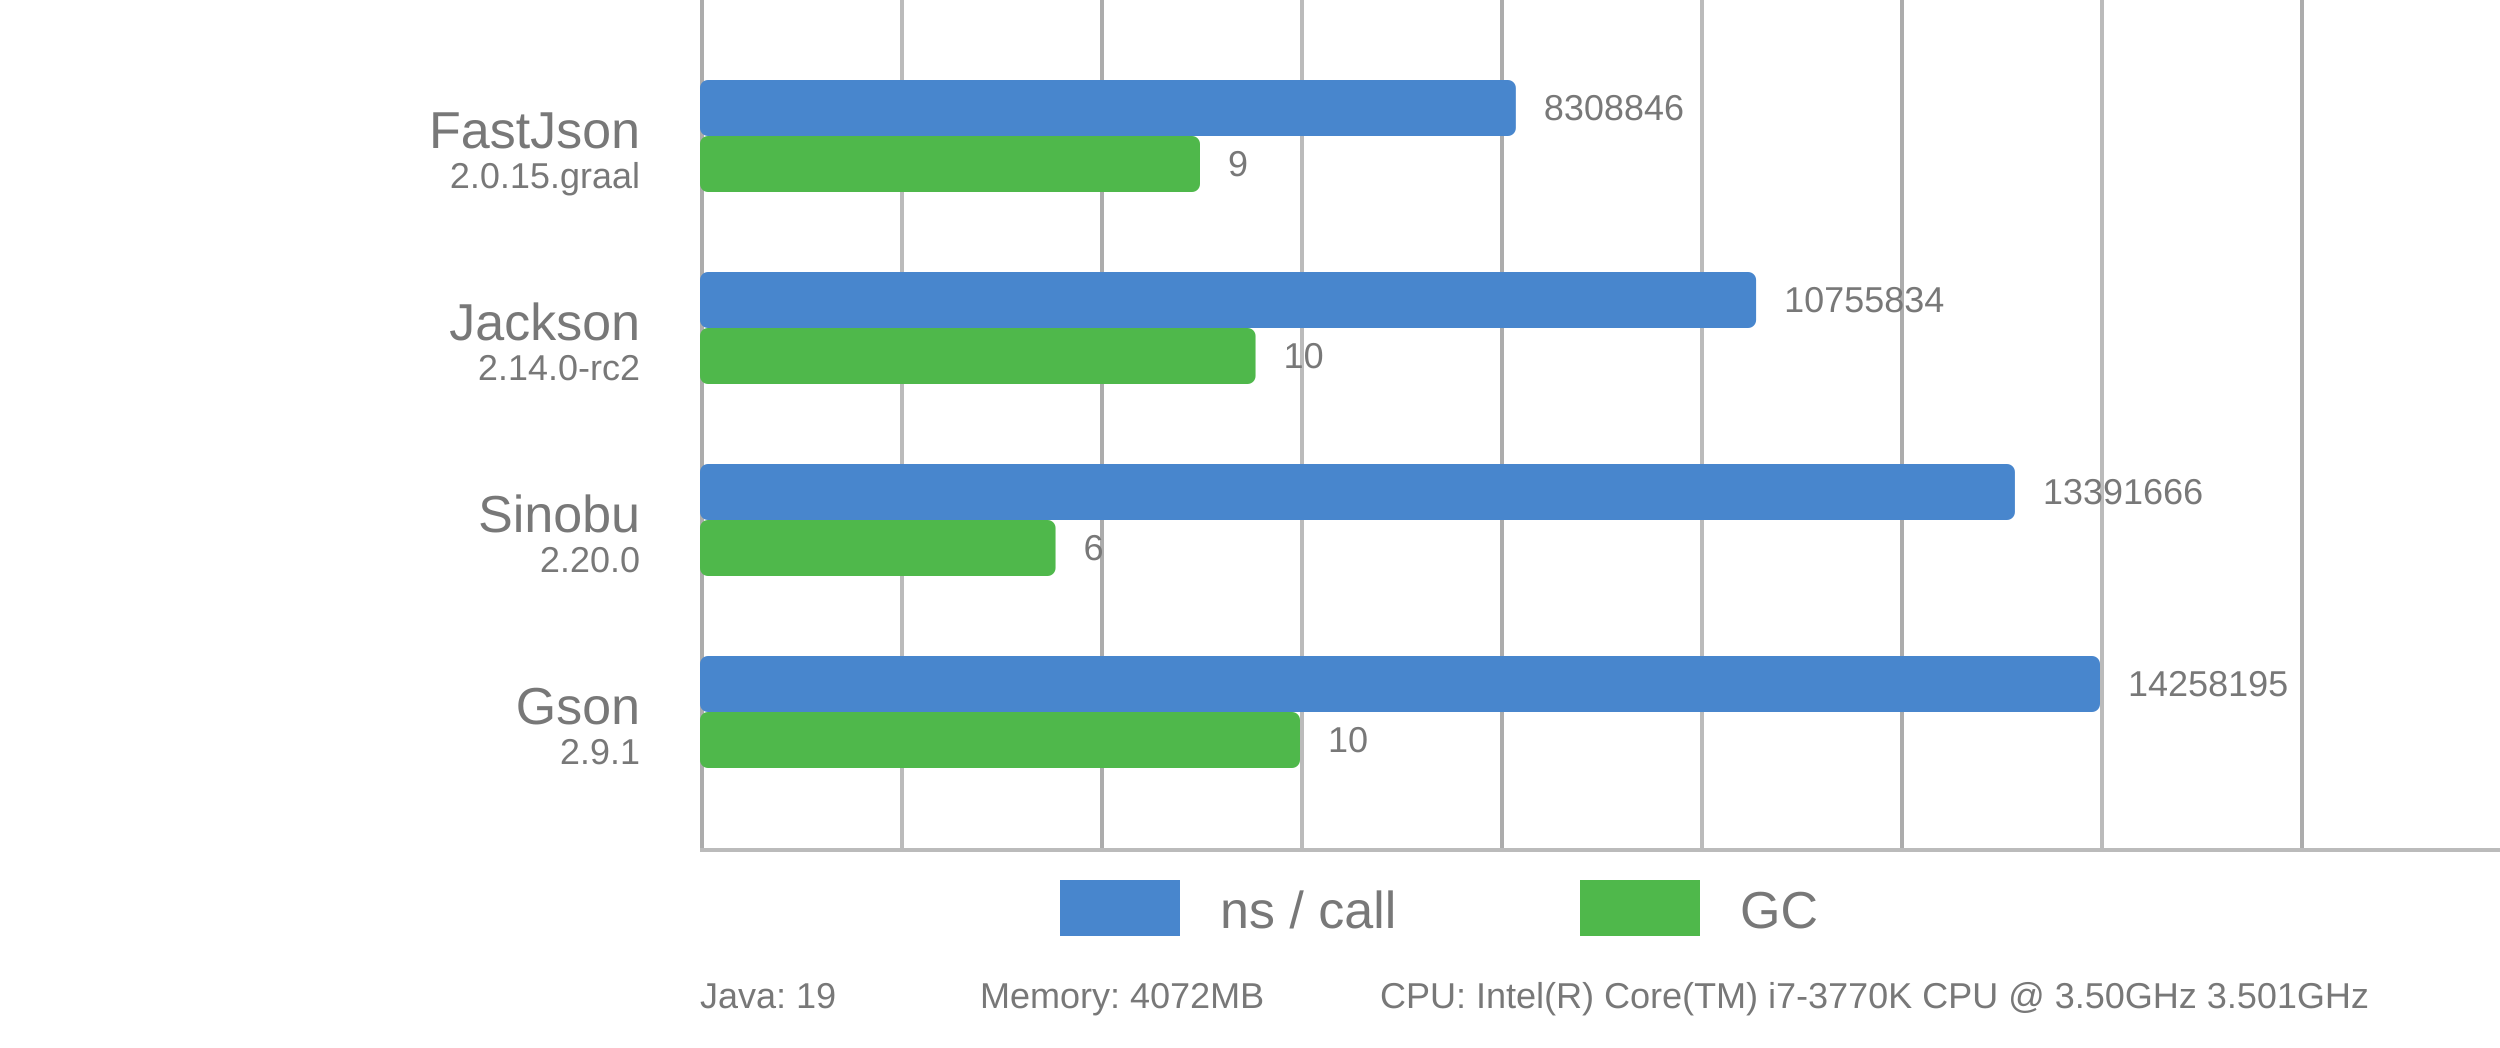
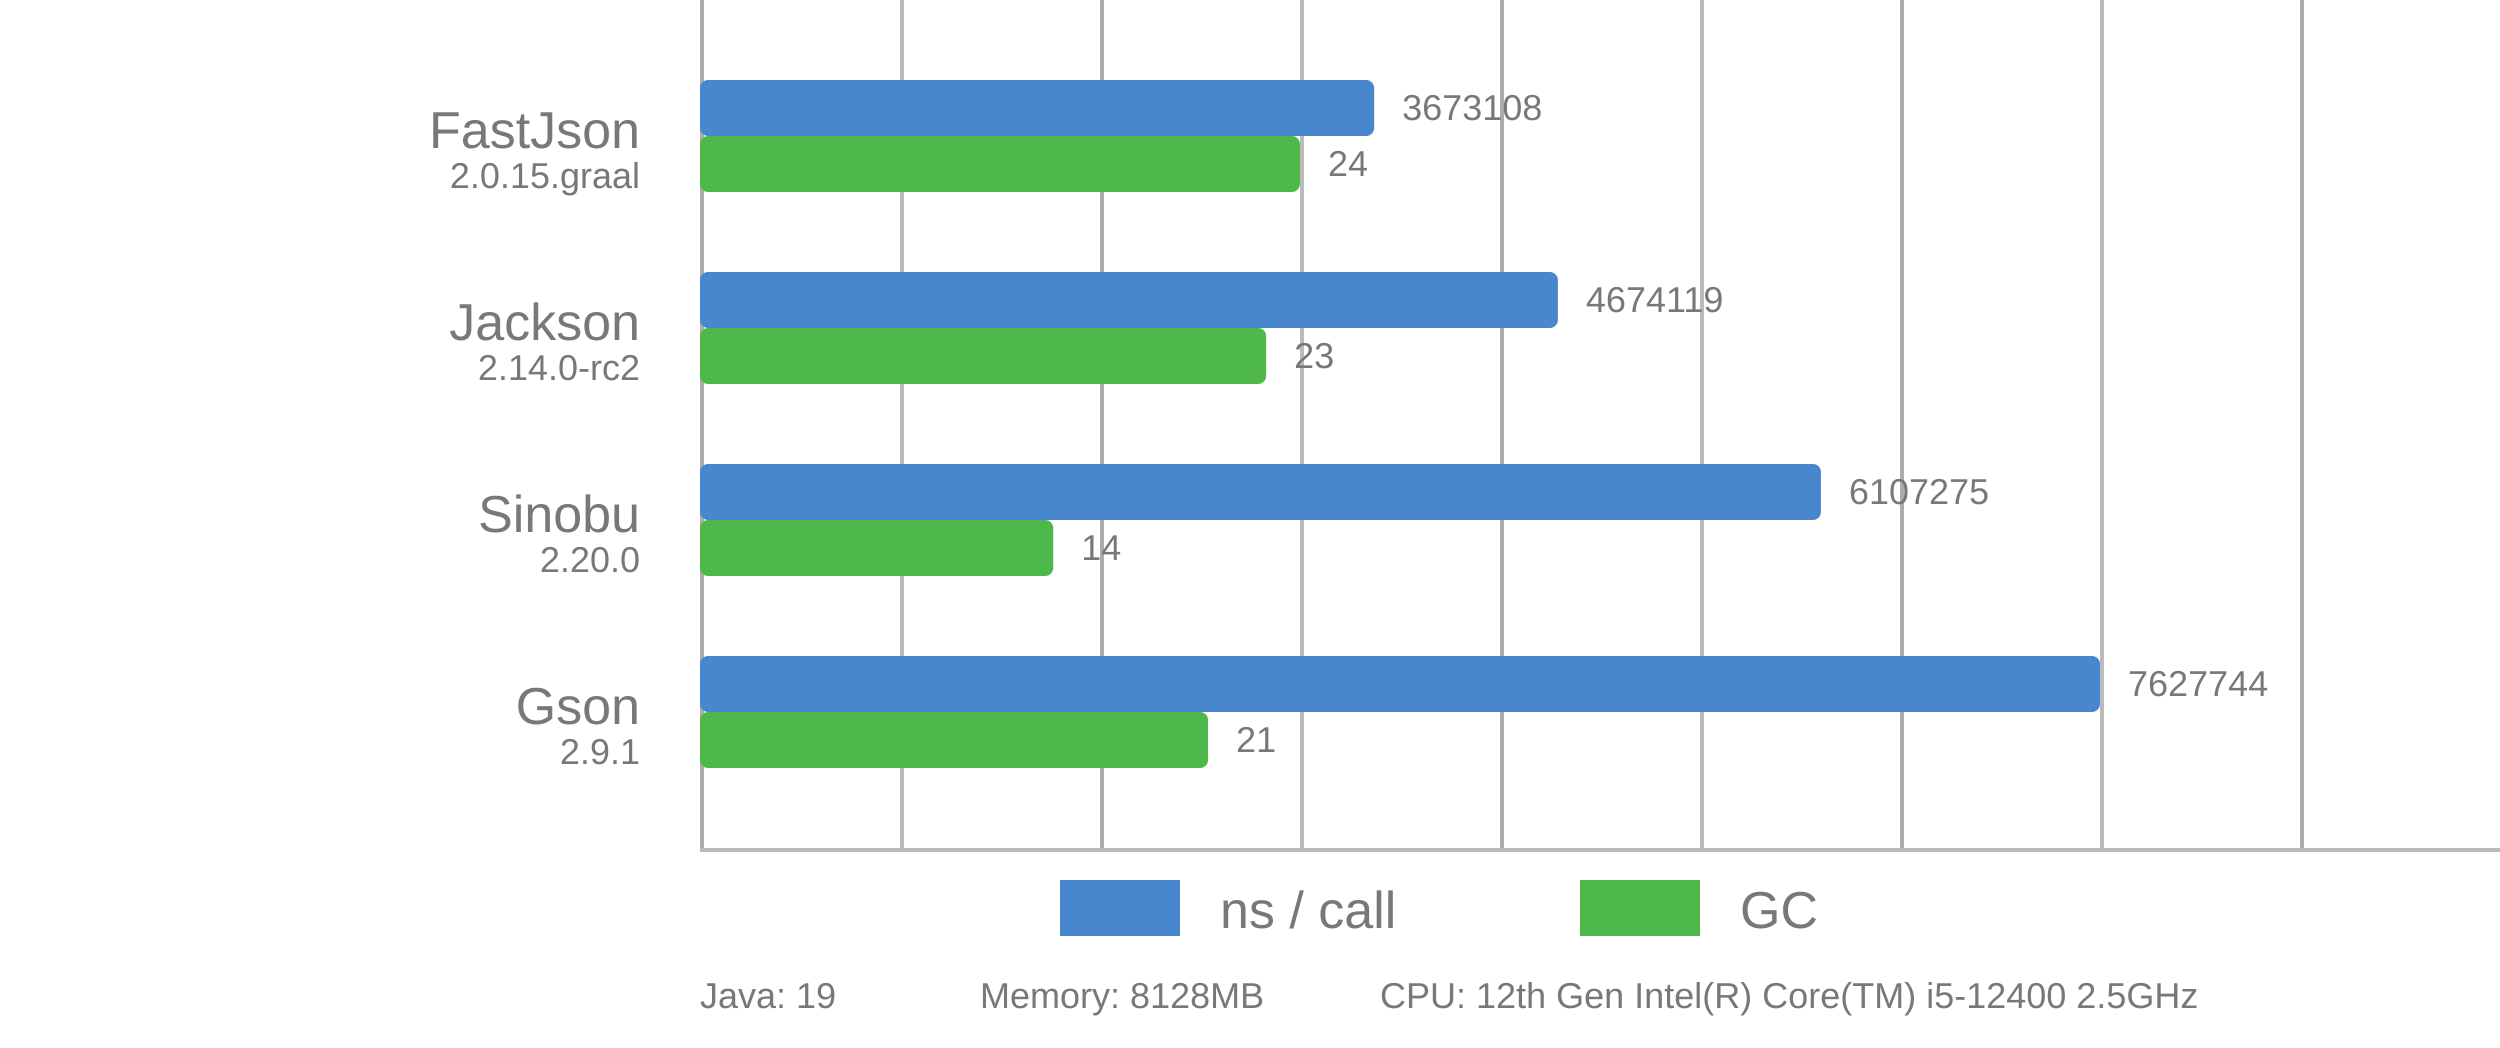
<svg xmlns="http://www.w3.org/2000/svg" viewBox="0 0 625 262">
  <style>
      text {
          font-family: Arial;
          font-size: 13px;
          fill: #787878;
      }

      .desc {
          font-size: 9px;
      }

      .vline {
          fill: #acacac;
          stroke: none;
          stroke-width: 0;
      }

      .subline {
          fill: #bbb;
          stroke: none;
          stroke-width: 0;
      }

      .call {
          fill: #4886CD;
          stroke-linejoin: round;
          height: 14px;
      }

      .gc {
          fill: #4FB84B;
          stroke-linejoin: round;
          height: 14px;
      }
  </style>
  <g>
    <rect x="175" y="0" width="1" height="212" class="vline" />
    <rect x="275" y="0" width="1" height="212" class="vline" />
    <rect x="375" y="0" width="1" height="212" class="vline" />
    <rect x="475" y="0" width="1" height="212" class="vline" />
    <rect x="575" y="0" width="1" height="212" class="vline" />
    <rect x="225" y="0" width="1" height="212" class="subline" />
    <rect x="325" y="0" width="1" height="212" class="subline" />
    <rect x="425" y="0" width="1" height="212" class="subline" />
    <rect x="525" y="0" width="1" height="212" class="subline" />
    <rect x="175" y="212" width="450" height="1" class="subline" />
    <rect x="265" y="220" width="30" class="call" />
    <text x="305" y="232">ns / call</text>
    <rect x="395" y="220" width="30" class="gc" />
    <text x="435" y="232">GC</text>
  </g>
-   <rect x="175" y="20" width="203.96" rx="2" ry="2" class="call" />
-   <rect x="175" y="34" width="125" rx="2" ry="2" class="gc" />
+   <rect x="175" y="20" width="168.541" rx="2" ry="2" class="call" />
+   <rect x="175" y="34" width="150" rx="2" ry="2" class="gc" />
  <text x="160" y="37" text-anchor="end">FastJson</text>
  <text x="160" y="47" text-anchor="end" class="desc">2.0.15.graal</text>
-   <text x="385.96" y="30" class="desc">8308846</text>
-   <text x="307" y="44" class="desc">9</text>
-   <rect x="175" y="68" width="264.027" rx="2" ry="2" class="call" />
-   <rect x="175" y="82" width="138.889" rx="2" ry="2" class="gc" />
+   <text x="350.541" y="30" class="desc">3673108</text>
+   <text x="332" y="44" class="desc">24</text>
+   <rect x="175" y="68" width="214.473" rx="2" ry="2" class="call" />
+   <rect x="175" y="82" width="141.532" rx="2" ry="2" class="gc" />
  <text x="160" y="85" text-anchor="end">Jackson</text>
  <text x="160" y="95" text-anchor="end" class="desc">2.14.0-rc2</text>
-   <text x="446.027" y="78" class="desc">10755834</text>
-   <text x="320.889" y="92" class="desc">10</text>
-   <rect x="175" y="116" width="328.729" rx="2" ry="2" class="call" />
-   <rect x="175" y="130" width="88.889" rx="2" ry="2" class="gc" />
+   <text x="396.473" y="78" class="desc">4674119</text>
+   <text x="323.532" y="92" class="desc">23</text>
+   <rect x="175" y="116" width="280.233" rx="2" ry="2" class="call" />
+   <rect x="175" y="130" width="88.306" rx="2" ry="2" class="gc" />
  <text x="160" y="133" text-anchor="end">Sinobu</text>
  <text x="160" y="143" text-anchor="end" class="desc">2.20.0</text>
-   <text x="510.729" y="126" class="desc">13391666</text>
-   <text x="270.889" y="140" class="desc">6</text>
+   <text x="462.233" y="126" class="desc">6107275</text>
+   <text x="270.306" y="140" class="desc">14</text>
  <rect x="175" y="164" width="350" rx="2" ry="2" class="call" />
-   <rect x="175" y="178" width="150" rx="2" ry="2" class="gc" />
+   <rect x="175" y="178" width="127.016" rx="2" ry="2" class="gc" />
  <text x="160" y="181" text-anchor="end">Gson</text>
  <text x="160" y="191" text-anchor="end" class="desc">2.9.1</text>
-   <text x="532" y="174" class="desc">14258195</text>
-   <text x="332" y="188" class="desc">10</text>
+   <text x="532" y="174" class="desc">7627744</text>
+   <text x="309.016" y="188" class="desc">21</text>
  <text x="175" y="252" class="desc">Java: 19</text>
-   <text x="245" y="252" class="desc">Memory: 4072MB</text>
-   <text x="345" y="252" class="desc">CPU: Intel(R) Core(TM) i7-3770K CPU @ 3.50GHz 3.501GHz</text>
+   <text x="245" y="252" class="desc">Memory: 8128MB</text>
+   <text x="345" y="252" class="desc">CPU: 12th Gen Intel(R) Core(TM) i5-12400 2.5GHz</text>
</svg>
